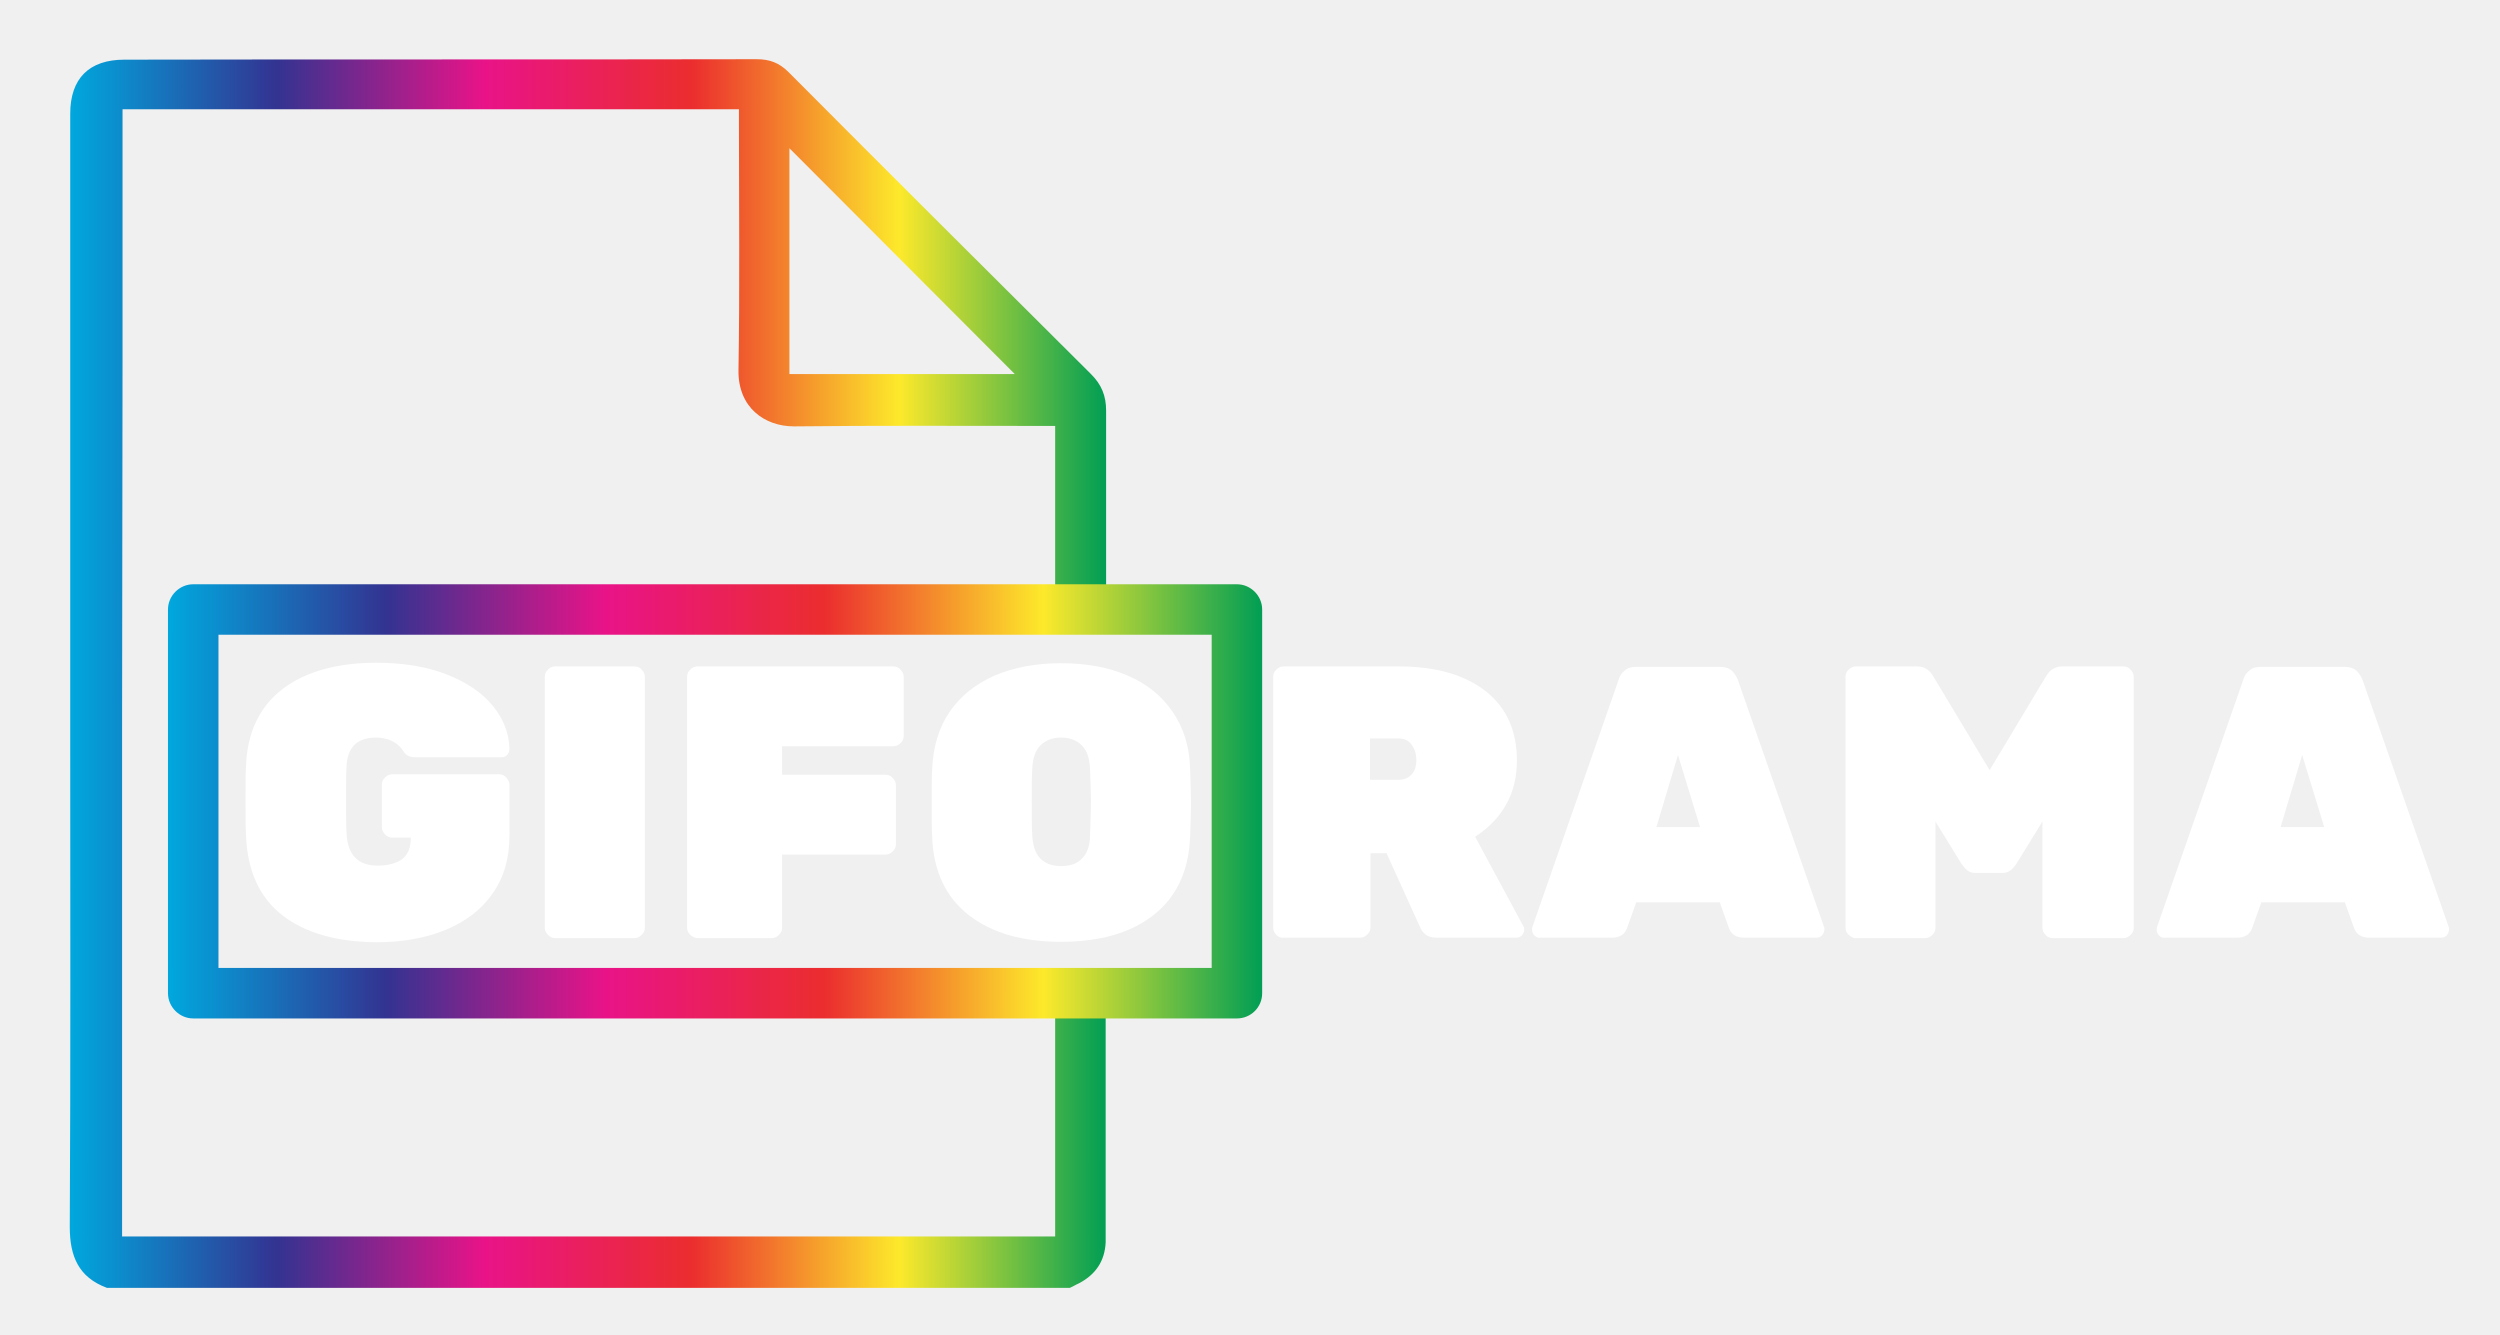
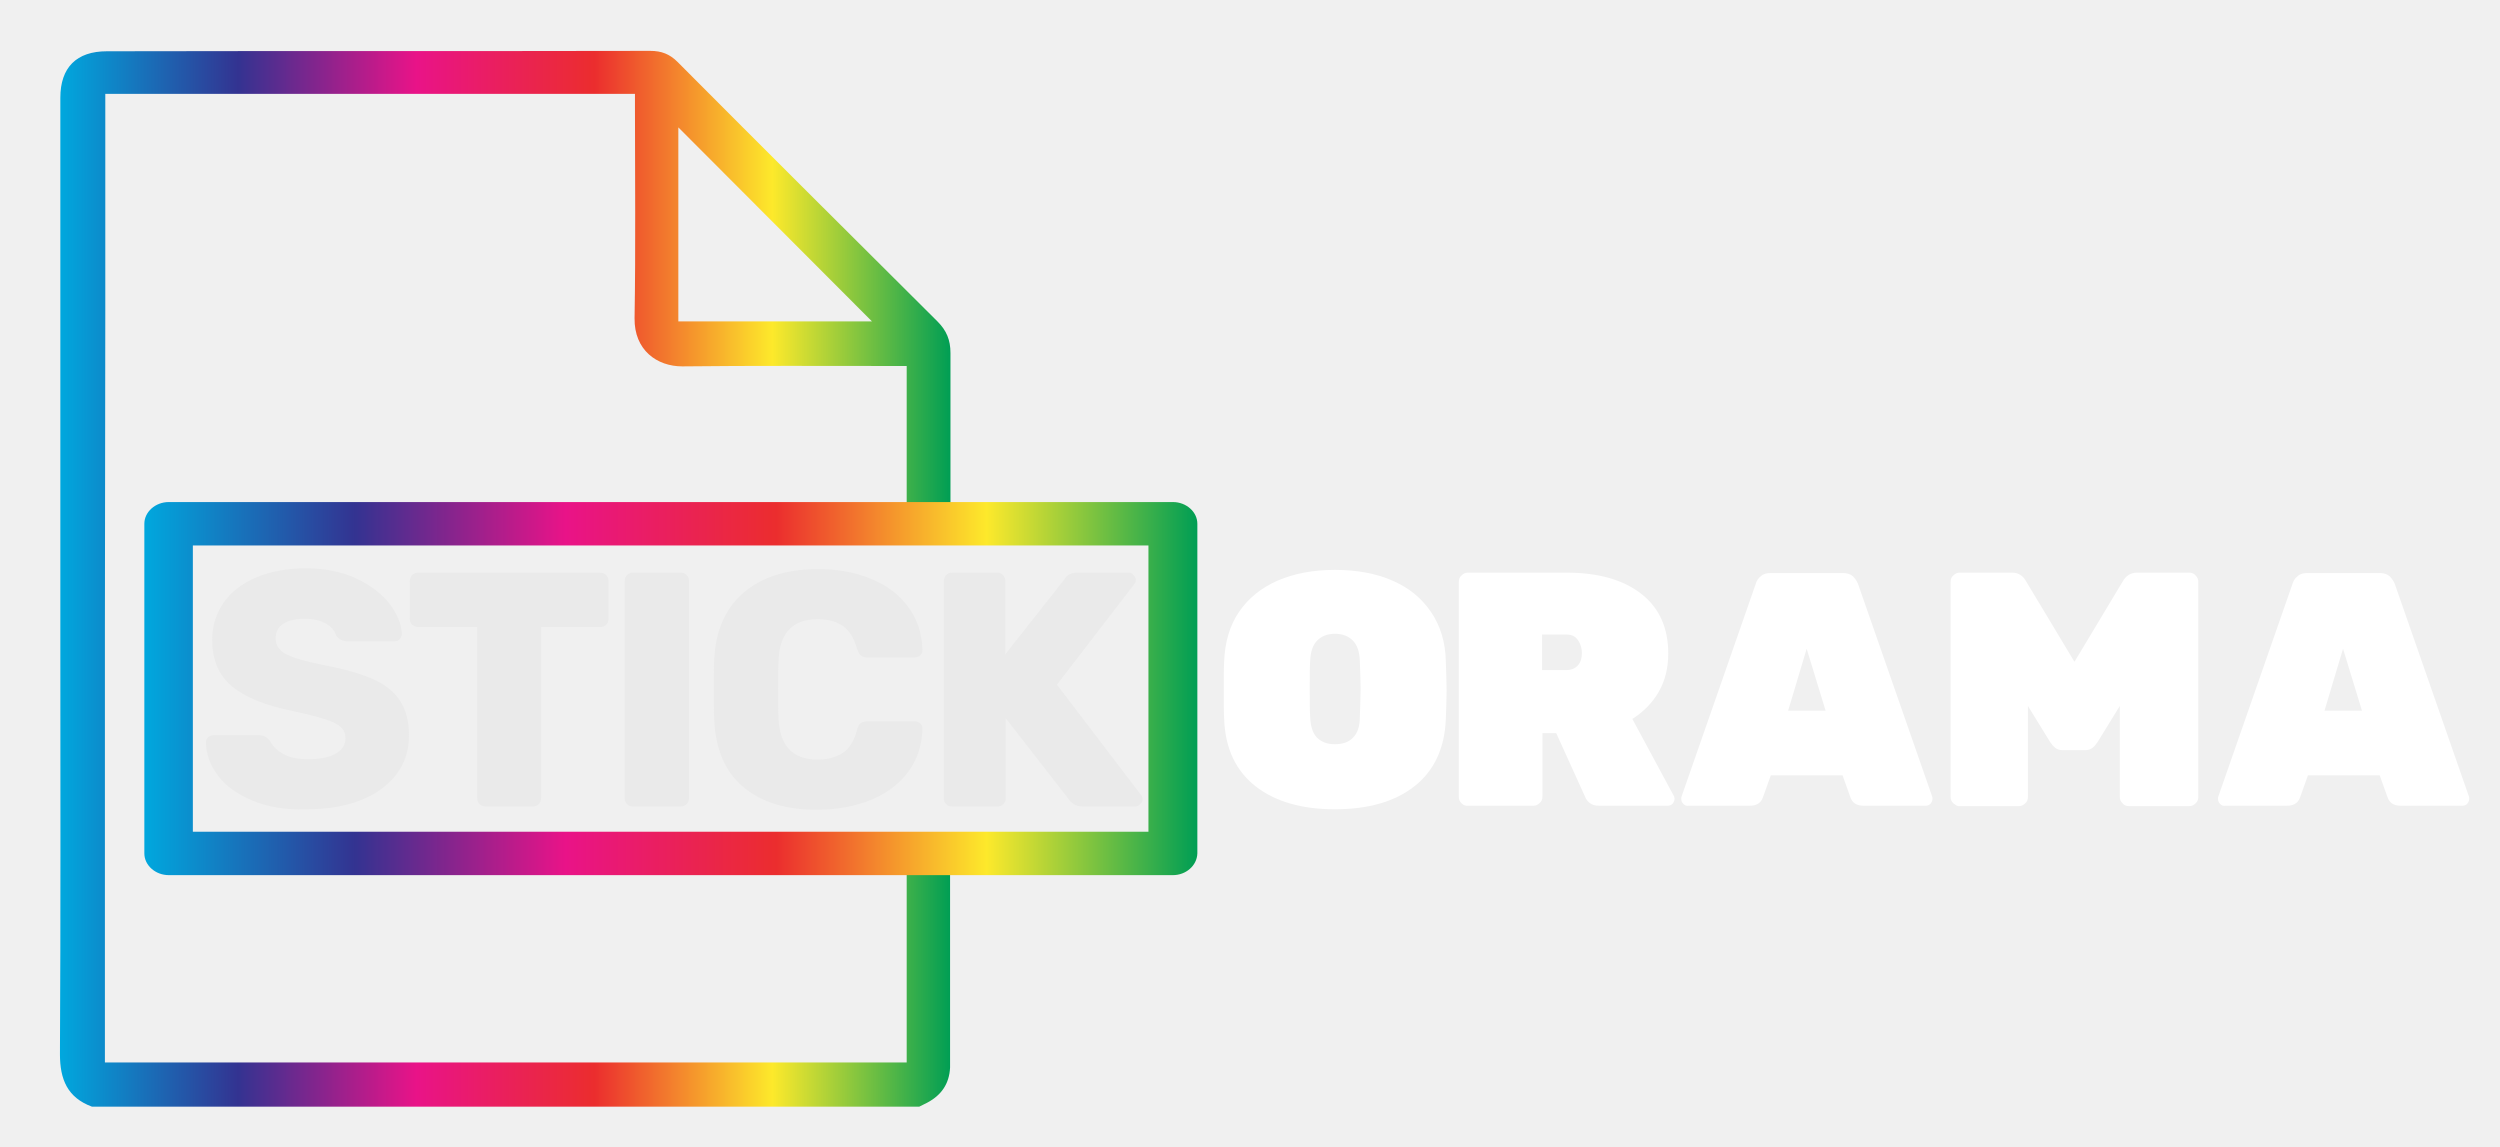
- <svg xmlns="http://www.w3.org/2000/svg" version="1.2" baseProfile="tiny" id="Layer_1" x="0px" y="0px" viewBox="0 0 544.7 290.8" overflow="visible" xml:space="preserve">
-   <linearGradient id="SVGID_1_" gradientUnits="userSpaceOnUse" x1="15.248" y1="146.619" x2="241.075" y2="146.619">
-     <stop offset="0" style="stop-color: #00A8DE" />
-     <stop offset="0.2" style="stop-color: #333391" />
-     <stop offset="0.4" style="stop-color: #E91388" />
-     <stop offset="0.6" style="stop-color: #EB2D2E" />
-     <stop offset="0.8" style="stop-color: #FDE92B" />
-     <stop offset="1" style="stop-color: #009E54" />
+ <svg xmlns="http://www.w3.org/2000/svg" version="1.1" id="Layer_1" x="0px" y="0px" viewBox="0 0 633.9 290.8" style="enable-background:new 0 0 633.9 290.8;" xml:space="preserve">
+   <style type="text/css">
+ 	.st0{fill:url(#SVGID_1_);}
+ 	.st1{fill:url(#SVGID_2_);}
+ 	.st2{fill:#FFFFFF;}
+ 	.st3{fill:#EAEAEA;}
+ </style>
+   <linearGradient id="SVGID_1_" gradientUnits="userSpaceOnUse" x1="15.2" y1="145.14" x2="241" y2="145.14" gradientTransform="matrix(1 0 0 -1 0 291.8898)">
+     <stop offset="0" style="stop-color:#00A8DE" />
+     <stop offset="0.2" style="stop-color:#333391" />
+     <stop offset="0.4" style="stop-color:#E91388" />
+     <stop offset="0.6" style="stop-color:#EB2D2E" />
+     <stop offset="0.8" style="stop-color:#FDE92B" />
+     <stop offset="1" style="stop-color:#009E54" />
  </linearGradient>
-   <path fill="url(#SVGID_1_)" d="M 229.9 217 c 0 17.5 0 34.9 0 52.4 c -67.8 0 -135.5 0 -203.3 0 c 0 -36.7 0 -110.4 0 -110.4 l 0.1 -80.7 c 0 0 0 -36.3 0 -54.5 c 44.7 0 89.3 0 134.3 0 c 0 1 0 2 0 3 c 0 18 0.2 35.9 -0.1 53.9 c -0.1 8.1 5.7 12.2 12.1 12.2 c 17.9 -0.2 35.7 -0.1 53.6 -0.1 c 1 0 2.1 0 3.3 0 c 0 13.6 0 27.1 0 40.7 H 241 c 0 -14.7 0 -29.3 0 -44 c 0 -3.3 -1 -5.7 -3.3 -8 c -22 -21.9 -44 -43.8 -65.9 -65.8 c -2 -2 -4.1 -2.8 -6.9 -2.8 c -45.9 0.1 -91.9 0 -137.8 0.1 c -7.7 0 -11.8 4.1 -11.8 11.8 c 0 16.7 0 33.5 0 50.2 c 0 1 0 3.4 0 3.4 V 159 c 0 0 0 2.6 0 3.7 c 0 34.9 0.1 69.7 -0.1 104.6 c 0 6.4 1.9 11 8.1 13.3 c 69.9 0 139.8 0 209.8 0 c 0.7 -0.3 1.3 -0.7 2 -1 c 3.6 -1.9 5.6 -4.8 5.8 -8.9 c 0 -1 0 -1.9 0 -2.9 c 0 -16.9 0 -33.8 0 -50.7 H 229.9 z M 172 32.3 c 16.4 16.4 32.8 32.9 49.1 49.2 c -16.1 0 -32.5 0 -49.1 0 C 172 64.9 172 48.5 172 32.3 z" />
+   <path class="st0" d="M229.9,217c0,17.5,0,34.9,0,52.4c-67.8,0-135.5,0-203.3,0c0-36.7,0-110.4,0-110.4l0.1-80.7c0,0,0-36.3,0-54.5  c44.7,0,89.3,0,134.3,0c0,1,0,2,0,3c0,18,0.2,35.9-0.1,53.9c-0.1,8.1,5.7,12.2,12.1,12.2c17.9-0.2,35.7-0.1,53.6-0.1  c1,0,2.1,0,3.3,0c0,13.6,0,27.1,0,40.7H241c0-14.7,0-29.3,0-44c0-3.3-1-5.7-3.3-8c-22-21.9-44-43.8-65.9-65.8c-2-2-4.1-2.8-6.9-2.8  C119,13,73,12.9,27.1,13c-7.7,0-11.8,4.1-11.8,11.8c0,16.7,0,33.5,0,50.2c0,1,0,3.4,0,3.4V159c0,0,0,2.6,0,3.7  c0,34.9,0.1,69.7-0.1,104.6c0,6.4,1.9,11,8.1,13.3c69.9,0,139.8,0,209.8,0c0.7-0.3,1.3-0.7,2-1c3.6-1.9,5.6-4.8,5.8-8.9  c0-1,0-1.9,0-2.9c0-16.9,0-33.8,0-50.7L229.9,217L229.9,217z M172,32.3c16.4,16.4,32.8,32.9,49.1,49.2c-16.1,0-32.5,0-49.1,0  C172,64.9,172,48.5,172,32.3z" />
  <g>
-     <linearGradient id="SVGID_2_" gradientUnits="userSpaceOnUse" x1="36.56" y1="174.615" x2="275.004" y2="174.615">
-       <stop offset="0" style="stop-color: #00A8DE" />
-       <stop offset="0.2" style="stop-color: #333391" />
-       <stop offset="0.4" style="stop-color: #E91388" />
-       <stop offset="0.6" style="stop-color: #EB2D2E" />
-       <stop offset="0.8" style="stop-color: #FDE92B" />
-       <stop offset="1" style="stop-color: #009E54" />
+     <linearGradient id="SVGID_2_" gradientUnits="userSpaceOnUse" x1="36.6" y1="117.29" x2="303.511" y2="117.29" gradientTransform="matrix(1 0 0 -1 0 291.8898)">
+       <stop offset="0" style="stop-color:#00A8DE" />
+       <stop offset="0.2" style="stop-color:#333391" />
+       <stop offset="0.4" style="stop-color:#E91388" />
+       <stop offset="0.6" style="stop-color:#EB2D2E" />
+       <stop offset="0.8" style="stop-color:#FDE92B" />
+       <stop offset="1" style="stop-color:#009E54" />
    </linearGradient>
-     <path fill="url(#SVGID_2_)" d="M 269.5 221.9 H 42.1 c -3 0 -5.5 -2.5 -5.5 -5.5 v -83.6 c 0 -3 2.5 -5.5 5.5 -5.5 h 227.4 c 3 0 5.5 2.5 5.5 5.5 v 83.6 C 275 219.5 272.5 221.9 269.5 221.9 z M 47.6 210.9 H 264 v -72.6 H 47.6 V 210.9 z" />
+     <path class="st1" d="M297.4,221.9H42.8c-3.4,0-6.2-2.5-6.2-5.5v-83.6c0-3,2.8-5.5,6.2-5.5h254.6c3.4,0,6.2,2.5,6.2,5.5v83.6   C303.5,219.5,300.7,221.9,297.4,221.9z M48.9,210.9h242.3v-72.6H48.9V210.9z" />
  </g>
  <g>
-     <path fill="white" d="M 61.5 199.4 c -5 -3.9 -7.6 -9.7 -7.9 -17.4 c -0.1 -1.5 -0.1 -4 -0.1 -7.5 c 0 -3.5 0 -6.1 0.1 -7.7 c 0.3 -7.3 3 -12.9 8 -16.7 s 11.9 -5.7 20.4 -5.7 c 5.7 0 10.8 0.8 15.2 2.5 s 7.8 4 10.1 6.8 c 2.4 2.9 3.6 6 3.7 9.5 c 0 0.5 -0.2 0.9 -0.5 1.3 c -0.4 0.4 -0.8 0.5 -1.3 0.5 H 90.6 c -1.1 0 -1.9 -0.3 -2.4 -0.9 c -0.1 -0.1 -0.3 -0.5 -0.8 -1.1 c -0.5 -0.6 -1.1 -1.1 -2.1 -1.6 c -0.9 -0.4 -2 -0.7 -3.3 -0.7 c -4.2 0 -6.3 2.1 -6.5 6.3 c -0.1 1.5 -0.1 3.9 -0.1 7.1 c 0 3.2 0 5.6 0.1 7.3 c 0.2 4.8 2.4 7.2 6.8 7.2 c 2.3 0 4 -0.5 5.3 -1.4 c 1.3 -1 1.9 -2.5 1.9 -4.6 v -0.1 h -4 c -0.6 0 -1.2 -0.2 -1.6 -0.7 c -0.5 -0.5 -0.7 -1 -0.7 -1.6 V 171 c 0 -0.6 0.2 -1.2 0.7 -1.6 c 0.4 -0.5 1 -0.7 1.6 -0.7 h 23.2 c 0.6 0 1.2 0.2 1.6 0.7 c 0.4 0.5 0.7 1 0.7 1.6 v 11 c 0 5 -1.2 9.2 -3.7 12.7 c -2.4 3.5 -5.9 6.1 -10.2 7.9 c -4.4 1.8 -9.4 2.7 -15.2 2.7 C 73.3 205.2 66.5 203.3 61.5 199.4 z" />
-     <path fill="white" d="M 119.4 203.7 c -0.5 -0.5 -0.7 -1 -0.7 -1.6 v -54.6 c 0 -0.6 0.2 -1.2 0.7 -1.6 c 0.4 -0.5 1 -0.7 1.6 -0.7 h 17.2 c 0.6 0 1.2 0.2 1.6 0.7 c 0.5 0.5 0.7 1 0.7 1.6 v 54.6 c 0 0.6 -0.2 1.2 -0.7 1.6 c -0.5 0.5 -1 0.7 -1.6 0.7 H 121 C 120.3 204.4 119.8 204.1 119.4 203.7 z" />
-     <path fill="white" d="M 150.4 203.7 c -0.5 -0.5 -0.7 -1 -0.7 -1.6 v -54.6 c 0 -0.6 0.2 -1.2 0.7 -1.6 c 0.4 -0.5 1 -0.7 1.6 -0.7 h 42.6 c 0.6 0 1.2 0.2 1.6 0.7 c 0.5 0.5 0.7 1 0.7 1.6 v 12.8 c 0 0.6 -0.2 1.2 -0.7 1.6 c -0.5 0.5 -1 0.7 -1.6 0.7 h -24.2 v 6.2 h 22.5 c 0.6 0 1.2 0.2 1.6 0.7 c 0.5 0.5 0.7 1 0.7 1.6 v 12.8 c 0 0.6 -0.2 1.2 -0.7 1.6 c -0.5 0.5 -1 0.7 -1.6 0.7 h -22.5 v 15.9 c 0 0.6 -0.2 1.2 -0.7 1.6 c -0.5 0.5 -1 0.7 -1.6 0.7 H 152 C 151.4 204.4 150.9 204.1 150.4 203.7 z" />
+     <path class="st2" d="M370.6,203.7c-0.5-0.5-0.7-1-0.7-1.6v-54.6c0-0.6,0.2-1.2,0.7-1.6c0.5-0.5,1-0.7,1.6-0.7h25   c8.1,0,14.4,1.8,19,5.4c4.6,3.6,6.8,8.7,6.8,15.1c0,3.7-0.8,6.9-2.4,9.7s-3.9,5.1-6.7,6.9l10.4,19.3c0.2,0.3,0.3,0.6,0.3,0.9   c0,0.5-0.2,0.9-0.5,1.3c-0.4,0.4-0.8,0.5-1.3,0.5h-17.3c-1,0-1.8-0.2-2.4-0.7s-1-1-1.2-1.6l-7.3-16.1h-3.5V202   c0,0.6-0.2,1.2-0.7,1.6c-0.5,0.5-1,0.7-1.6,0.7h-16.6C371.6,204.4,371,204.1,370.6,203.7z M397.2,169.9c1.2,0,2.2-0.4,2.9-1.2   s1-1.8,1-3.1c0-1.2-0.3-2.3-1-3.3s-1.6-1.4-2.9-1.4H391v9H397.2z" />
+     <path class="st2" d="M426.8,203.8c-0.4-0.4-0.5-0.8-0.5-1.3c0-0.2,0-0.4,0.1-0.6l18.8-53.9c0.2-0.7,0.6-1.4,1.3-1.9   c0.6-0.6,1.5-0.8,2.5-0.8h18.3c1.1,0,1.9,0.3,2.5,0.8c0.6,0.6,1,1.2,1.3,1.9l18.8,53.9c0.1,0.2,0.1,0.4,0.1,0.6   c0,0.5-0.2,0.9-0.5,1.3c-0.4,0.4-0.8,0.5-1.3,0.5h-15.7c-1.7,0-2.8-0.7-3.3-2.1l-2-5.6H449l-2,5.6c-0.5,1.4-1.6,2.1-3.3,2.1h-15.6   C427.6,204.4,427.2,204.2,426.8,203.8z M453.4,180.2h9.5l-4.8-15.7L453.4,180.2z" />
+     <path class="st2" d="M495.3,203.7c-0.5-0.5-0.7-1-0.7-1.6v-54.6c0-0.6,0.2-1.2,0.7-1.6c0.5-0.5,1-0.7,1.6-0.7h13.3   c1.6,0,2.8,0.8,3.6,2.3l12.2,20.3l12.2-20.3c0.8-1.5,2.1-2.3,3.6-2.3h13.3c0.6,0,1.2,0.2,1.6,0.7c0.5,0.5,0.7,1,0.7,1.6v54.6   c0,0.6-0.2,1.2-0.7,1.6c-0.5,0.5-1,0.7-1.6,0.7h-15.3c-0.6,0-1.2-0.2-1.6-0.7c-0.5-0.5-0.7-1-0.7-1.6V179l-5.6,9.1   c-0.4,0.6-0.8,1.1-1.3,1.5s-1.1,0.6-1.8,0.6h-5.9c-0.7,0-1.3-0.2-1.8-0.6c-0.5-0.4-0.9-0.9-1.3-1.5l-5.6-9.1v23.1   c0,0.6-0.2,1.2-0.7,1.6c-0.5,0.5-1,0.7-1.6,0.7h-15.3C496.3,204.4,495.8,204.1,495.3,203.7z" />
+     <path class="st2" d="M562.9,203.8c-0.4-0.4-0.5-0.8-0.5-1.3c0-0.2,0-0.4,0.1-0.6l18.8-53.9c0.2-0.7,0.6-1.4,1.3-1.9   c0.6-0.6,1.5-0.8,2.5-0.8h18.3c1.1,0,1.9,0.3,2.5,0.8c0.6,0.6,1,1.2,1.3,1.9l18.8,53.9c0.1,0.2,0.1,0.4,0.1,0.6   c0,0.5-0.2,0.9-0.5,1.3c-0.4,0.4-0.8,0.5-1.3,0.5h-15.6c-1.7,0-2.8-0.7-3.3-2.1l-2-5.6h-18.2l-2,5.6c-0.5,1.4-1.6,2.1-3.3,2.1   h-15.6C563.7,204.4,563.2,204.2,562.9,203.8z M589.4,180.2h9.5l-4.8-15.7L589.4,180.2z" />
  </g>
  <g>
-     <path fill="white" d="M 278.1 203.7 c -0.5 -0.5 -0.7 -1 -0.7 -1.6 v -54.6 c 0 -0.6 0.2 -1.2 0.7 -1.6 c 0.5 -0.5 1 -0.7 1.6 -0.7 h 25 c 8.1 0 14.4 1.8 19 5.4 c 4.6 3.6 6.8 8.7 6.8 15.1 c 0 3.7 -0.8 6.9 -2.4 9.7 c -1.6 2.8 -3.9 5.1 -6.7 6.9 l 10.4 19.3 c 0.2 0.3 0.3 0.6 0.3 0.9 c 0 0.5 -0.2 0.9 -0.5 1.3 c -0.4 0.4 -0.8 0.5 -1.3 0.5 h -17.3 c -1 0 -1.8 -0.2 -2.4 -0.7 c -0.6 -0.5 -1 -1 -1.2 -1.6 l -7.3 -16.1 h -3.5 v 16.1 c 0 0.6 -0.2 1.2 -0.7 1.6 c -0.5 0.5 -1 0.7 -1.6 0.7 h -16.6 C 279.1 204.4 278.5 204.1 278.1 203.7 z M 304.7 169.9 c 1.2 0 2.2 -0.4 2.9 -1.2 s 1 -1.8 1 -3.1 c 0 -1.2 -0.3 -2.3 -1 -3.3 s -1.6 -1.4 -2.9 -1.4 h -6.2 v 9 H 304.7 z" />
-     <path fill="white" d="M 334.3 203.8 c -0.4 -0.4 -0.5 -0.8 -0.5 -1.3 c 0 -0.2 0 -0.4 0.1 -0.6 l 18.8 -53.9 c 0.2 -0.7 0.6 -1.4 1.3 -1.9 c 0.6 -0.6 1.5 -0.8 2.5 -0.8 h 18.3 c 1.1 0 1.9 0.3 2.5 0.8 c 0.6 0.6 1 1.2 1.3 1.9 l 18.8 53.9 c 0.1 0.2 0.1 0.4 0.1 0.6 c 0 0.5 -0.2 0.9 -0.5 1.3 c -0.4 0.4 -0.8 0.5 -1.3 0.5 H 380 c -1.7 0 -2.8 -0.7 -3.3 -2.1 l -2 -5.6 h -18.2 l -2 5.6 c -0.5 1.4 -1.6 2.1 -3.3 2.1 h -15.6 C 335.1 204.4 334.7 204.2 334.3 203.8 z M 360.9 180.2 h 9.5 l -4.8 -15.7 L 360.9 180.2 z" />
-     <path fill="white" d="M 402.8 203.7 c -0.5 -0.5 -0.7 -1 -0.7 -1.6 v -54.6 c 0 -0.6 0.2 -1.2 0.7 -1.6 c 0.5 -0.5 1 -0.7 1.6 -0.7 h 13.3 c 1.6 0 2.8 0.8 3.6 2.3 l 12.2 20.3 l 12.2 -20.3 c 0.8 -1.5 2.1 -2.3 3.6 -2.3 h 13.3 c 0.6 0 1.2 0.2 1.6 0.7 c 0.5 0.5 0.7 1 0.7 1.6 v 54.6 c 0 0.6 -0.2 1.2 -0.7 1.6 c -0.5 0.5 -1 0.7 -1.6 0.7 h -15.3 c -0.6 0 -1.2 -0.2 -1.6 -0.7 c -0.5 -0.5 -0.7 -1 -0.7 -1.6 v -23.1 l -5.6 9.1 c -0.4 0.6 -0.8 1.1 -1.3 1.5 c -0.5 0.4 -1.1 0.6 -1.8 0.6 h -5.9 c -0.7 0 -1.3 -0.2 -1.8 -0.6 c -0.5 -0.4 -0.9 -0.9 -1.3 -1.5 l -5.6 -9.1 v 23.1 c 0 0.6 -0.2 1.2 -0.7 1.6 c -0.5 0.5 -1 0.7 -1.6 0.7 h -15.3 C 403.8 204.4 403.3 204.1 402.8 203.7 z" />
-     <path fill="white" d="M 470.4 203.8 c -0.4 -0.4 -0.5 -0.8 -0.5 -1.3 c 0 -0.2 0 -0.4 0.1 -0.6 l 18.8 -53.9 c 0.2 -0.7 0.6 -1.4 1.3 -1.9 c 0.6 -0.6 1.5 -0.8 2.5 -0.8 h 18.3 c 1.1 0 1.9 0.3 2.5 0.8 c 0.6 0.6 1 1.2 1.3 1.9 l 18.8 53.9 c 0.1 0.2 0.1 0.4 0.1 0.6 c 0 0.5 -0.2 0.9 -0.5 1.3 c -0.4 0.4 -0.8 0.5 -1.3 0.5 h -15.6 c -1.7 0 -2.8 -0.7 -3.3 -2.1 l -2 -5.6 h -18.2 l -2 5.6 c -0.5 1.4 -1.6 2.1 -3.3 2.1 h -15.6 C 471.2 204.4 470.7 204.2 470.4 203.8 z M 496.9 180.2 h 9.5 l -4.8 -15.7 L 496.9 180.2 z" />
+     <path class="st2" d="M318.4,199.4c-5-3.9-7.7-9.5-8-17c-0.1-1.5-0.1-4-0.1-7.3c0-3.4,0-5.9,0.1-7.5c0.2-4.8,1.4-9,3.8-12.5   s5.7-6.1,9.8-7.9c4.2-1.8,9-2.7,14.5-2.7s10.4,0.9,14.5,2.7c4.2,1.8,7.4,4.4,9.8,7.9c2.4,3.5,3.7,7.7,3.8,12.5   c0.1,3.2,0.2,5.7,0.2,7.5c0,1.9-0.1,4.3-0.2,7.3c-0.3,7.4-3,13.1-8,17s-11.7,5.8-20.2,5.8C330.2,205.2,323.4,203.3,318.4,199.4z    M343.1,187c1.1-1.1,1.7-2.8,1.7-5.2c0.1-3.3,0.2-5.7,0.2-7.2c0-1.6-0.1-4-0.2-7c-0.1-2.3-0.6-4-1.8-5.2c-1.1-1.1-2.6-1.7-4.5-1.7   s-3.4,0.6-4.5,1.7c-1.1,1.1-1.7,2.8-1.8,5.2c-0.1,1.5-0.1,3.9-0.1,7s0,5.5,0.1,7.2c0.1,2.3,0.6,4,1.7,5.2c1.1,1.1,2.6,1.7,4.5,1.7   C340.5,188.7,342,188.2,343.1,187z" />
  </g>
  <g>
-     <path fill="white" d="M 211.1 199.4 c -5 -3.9 -7.7 -9.5 -8 -17 c -0.1 -1.5 -0.1 -4 -0.1 -7.3 c 0 -3.4 0 -5.9 0.1 -7.5 c 0.2 -4.8 1.4 -9 3.8 -12.5 c 2.4 -3.5 5.7 -6.1 9.8 -7.9 c 4.2 -1.8 9 -2.7 14.5 -2.7 c 5.5 0 10.4 0.9 14.5 2.7 c 4.2 1.8 7.4 4.4 9.8 7.9 c 2.4 3.5 3.7 7.7 3.8 12.5 c 0.1 3.2 0.2 5.7 0.2 7.5 c 0 1.9 -0.1 4.3 -0.2 7.3 c -0.3 7.4 -3 13.1 -8 17 c -5 3.9 -11.7 5.8 -20.2 5.8 C 222.9 205.2 216.1 203.3 211.1 199.4 z M 235.8 187 c 1.1 -1.1 1.7 -2.8 1.7 -5.2 c 0.1 -3.3 0.2 -5.7 0.2 -7.2 c 0 -1.6 -0.1 -4 -0.2 -7 c -0.1 -2.3 -0.6 -4 -1.8 -5.2 c -1.1 -1.1 -2.6 -1.7 -4.5 -1.7 c -1.9 0 -3.4 0.6 -4.5 1.7 c -1.1 1.1 -1.7 2.8 -1.8 5.2 c -0.1 1.5 -0.1 3.9 -0.1 7 s 0 5.5 0.1 7.2 c 0.1 2.3 0.6 4 1.7 5.2 c 1.1 1.1 2.6 1.7 4.5 1.7 C 233.2 188.7 234.7 188.2 235.8 187 z" />
+     <path class="st3" d="M64,203c-3.8-1.6-6.8-3.7-8.7-6.3c-2-2.6-3-5.4-3.1-8.5c0-0.5,0.2-0.9,0.6-1.3c0.4-0.3,0.8-0.5,1.3-0.5h11.3   c0.7,0,1.2,0.1,1.7,0.3c0.4,0.2,0.9,0.6,1.4,1.2c0.7,1.4,1.9,2.5,3.4,3.3c1.6,0.9,3.6,1.3,6.2,1.3c3.1,0,5.4-0.5,7-1.4   c1.6-0.9,2.5-2.2,2.5-3.9c0-1.2-0.4-2.2-1.3-2.9c-0.8-0.8-2.2-1.4-4.1-2c-1.9-0.6-4.5-1.3-8-2c-6.8-1.4-11.9-3.4-15.3-6.2   c-3.4-2.8-5.1-6.7-5.1-11.9c0-3.5,1-6.6,2.9-9.4c1.9-2.7,4.7-4.9,8.3-6.4c3.6-1.5,7.8-2.3,12.5-2.3c5,0,9.3,0.9,12.9,2.6   c3.6,1.7,6.4,3.9,8.4,6.4c1.9,2.6,3,5.1,3.1,7.6c0,0.5-0.2,0.9-0.5,1.3s-0.8,0.6-1.3,0.6H88.1c-1.2,0-2.2-0.5-2.9-1.5   c-0.3-1.2-1.2-2.2-2.6-3c-1.4-0.8-3.2-1.2-5.3-1.2c-2.4,0-4.2,0.4-5.5,1.3c-1.3,0.8-1.9,2.1-1.9,3.7c0,1.6,0.8,2.9,2.5,3.9   c1.7,0.9,4.9,1.9,9.5,2.8c5.3,1,9.5,2.2,12.7,3.6c3.1,1.4,5.5,3.3,6.9,5.6c1.5,2.3,2.2,5.2,2.2,8.7c0,3.8-1.1,7.2-3.3,10   c-2.2,2.8-5.3,5-9.2,6.5c-3.9,1.5-8.4,2.2-13.4,2.2C72.5,205.4,67.8,204.6,64,203z" />
+     <path class="st3" d="M121.6,203.9c-0.4-0.4-0.6-0.9-0.6-1.5V159h-14.9c-0.6,0-1.1-0.2-1.6-0.6c-0.4-0.4-0.6-0.9-0.6-1.5v-9.5   c0-0.6,0.2-1.1,0.6-1.6c0.4-0.4,0.9-0.6,1.6-0.6h46c0.6,0,1.1,0.2,1.6,0.6c0.4,0.4,0.6,0.9,0.6,1.6v9.5c0,0.6-0.2,1.1-0.6,1.5   c-0.4,0.4-0.9,0.6-1.6,0.6h-14.9v43.4c0,0.6-0.2,1.1-0.6,1.5c-0.4,0.4-0.9,0.6-1.6,0.6h-11.8C122.6,204.5,122,204.3,121.6,203.9z" />
+     <path class="st3" d="M159,203.9c-0.4-0.4-0.6-0.9-0.6-1.5v-55.1c0-0.6,0.2-1.1,0.6-1.5c0.4-0.4,0.9-0.6,1.5-0.6h12.1   c0.6,0,1.1,0.2,1.5,0.6c0.4,0.4,0.6,0.9,0.6,1.5v55.1c0,0.6-0.2,1.1-0.6,1.5c-0.4,0.4-0.9,0.6-1.5,0.6h-12.1   C159.9,204.5,159.4,204.3,159,203.9z" />
+     <path class="st3" d="M188.4,199.5c-4.6-3.9-7-9.6-7.3-17.1c-0.1-1.5-0.1-4-0.1-7.5c0-3.5,0-6,0.1-7.6c0.3-7.3,2.8-13,7.4-17   c4.7-4,11-6,18.9-6c5,0,9.5,0.8,13.5,2.5c4,1.6,7.1,4,9.4,7.1c2.3,3.1,3.5,6.8,3.6,11c0,0.5-0.2,0.9-0.6,1.3   c-0.4,0.3-0.8,0.5-1.3,0.5h-12c-0.8,0-1.4-0.2-1.7-0.5c-0.4-0.3-0.7-0.9-1-1.7c-0.8-2.8-2-4.7-3.6-5.8c-1.6-1.1-3.7-1.7-6.4-1.7   c-6.4,0-9.7,3.6-9.9,10.7c-0.1,1.5-0.1,3.9-0.1,7c0,3.2,0,5.6,0.1,7.2c0.2,7.1,3.5,10.7,9.9,10.7c2.6,0,4.7-0.6,6.4-1.7   c1.7-1.1,2.9-3.1,3.6-5.8c0.2-0.8,0.5-1.4,0.9-1.7c0.4-0.3,1-0.5,1.8-0.5h12c0.5,0,0.9,0.2,1.3,0.5c0.4,0.3,0.6,0.8,0.6,1.3   c-0.1,4.2-1.3,7.9-3.6,11c-2.3,3.1-5.5,5.5-9.4,7.1s-8.5,2.5-13.5,2.5C199.3,205.4,193,203.4,188.4,199.5z" />
+     <path class="st3" d="M239.9,203.9c-0.4-0.4-0.6-0.9-0.6-1.5v-55c0-0.6,0.2-1.1,0.6-1.6c0.4-0.4,0.9-0.6,1.5-0.6h11.4   c0.6,0,1.1,0.2,1.5,0.6c0.4,0.4,0.6,0.9,0.6,1.6v18.5l15-19c0.6-1.1,1.7-1.7,3.3-1.7h13c0.5,0,0.9,0.2,1.2,0.6   c0.4,0.4,0.6,0.8,0.6,1.2c0,0.5-0.1,0.8-0.3,1l-19.7,25.6l21.4,28.1c0.2,0.2,0.3,0.6,0.3,1c0,0.5-0.2,0.9-0.6,1.2   c-0.4,0.4-0.8,0.6-1.3,0.6h-13.3c-0.9,0-1.6-0.2-2.2-0.6c-0.6-0.4-1-0.7-1.2-1.1l-16.1-20.7v20.3c0,0.6-0.2,1.1-0.6,1.5   c-0.4,0.4-0.9,0.6-1.5,0.6h-11.4C240.8,204.5,240.3,204.3,239.9,203.9z" />
  </g>
</svg>
